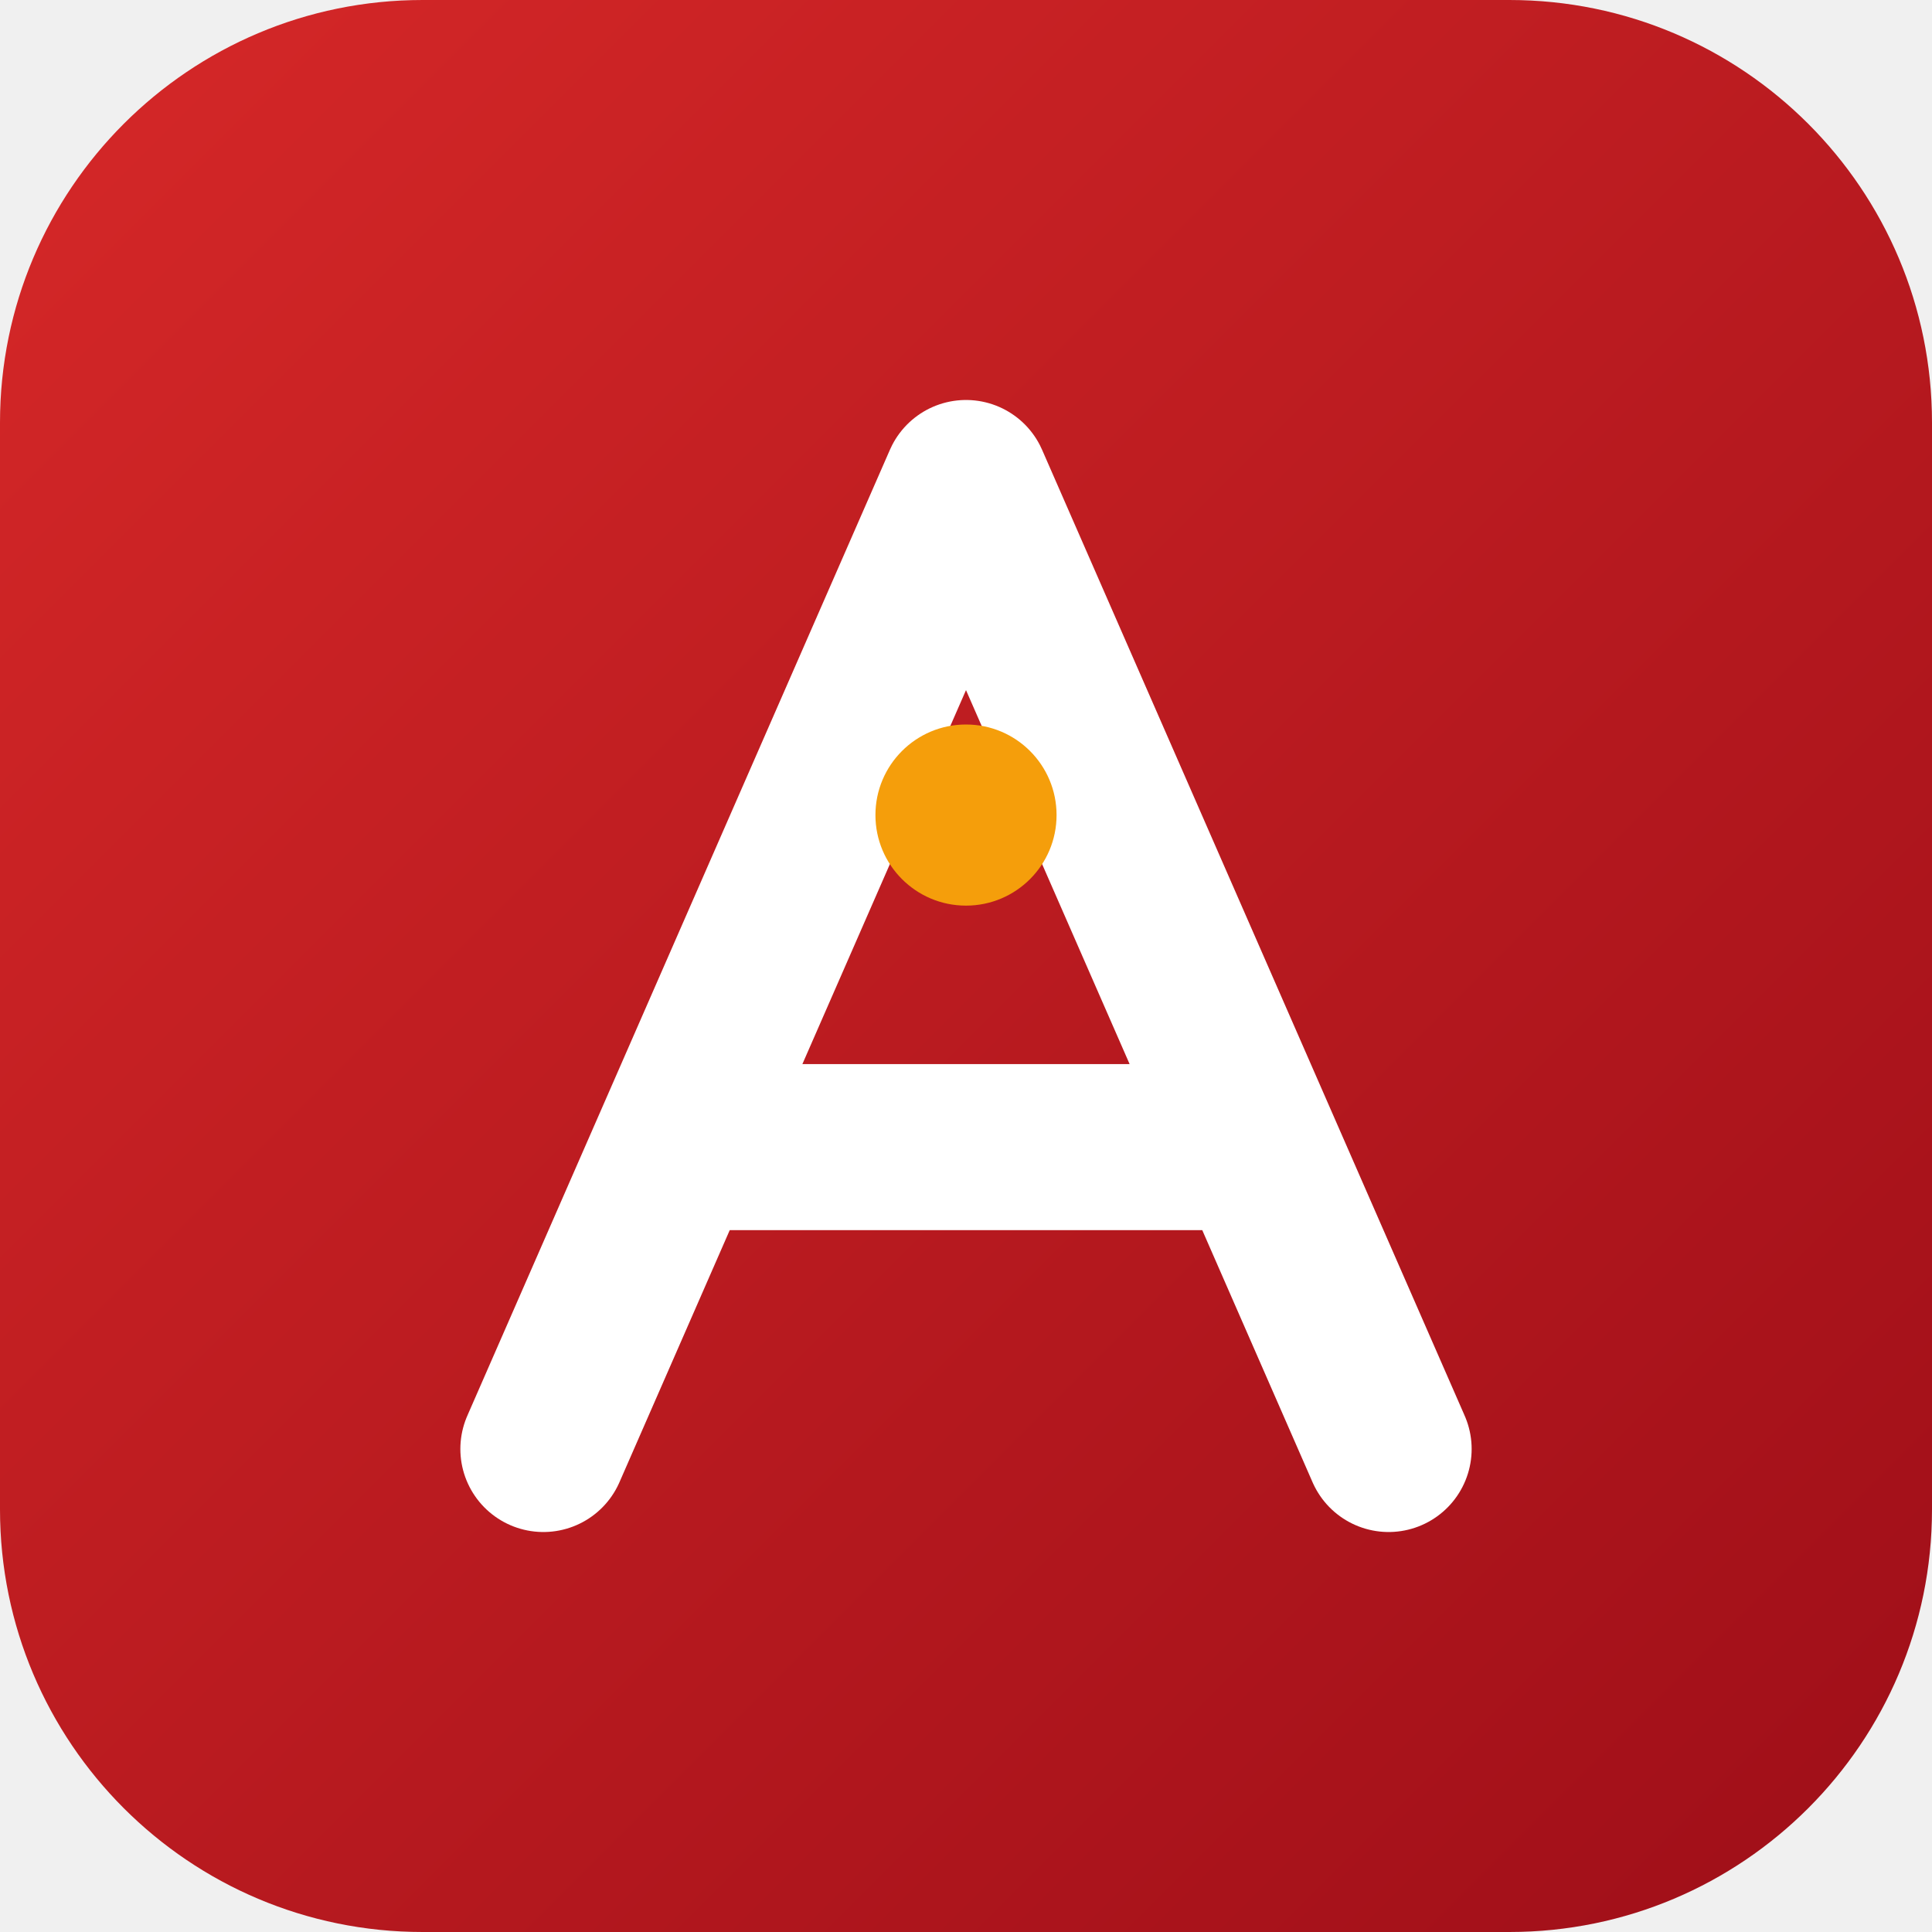
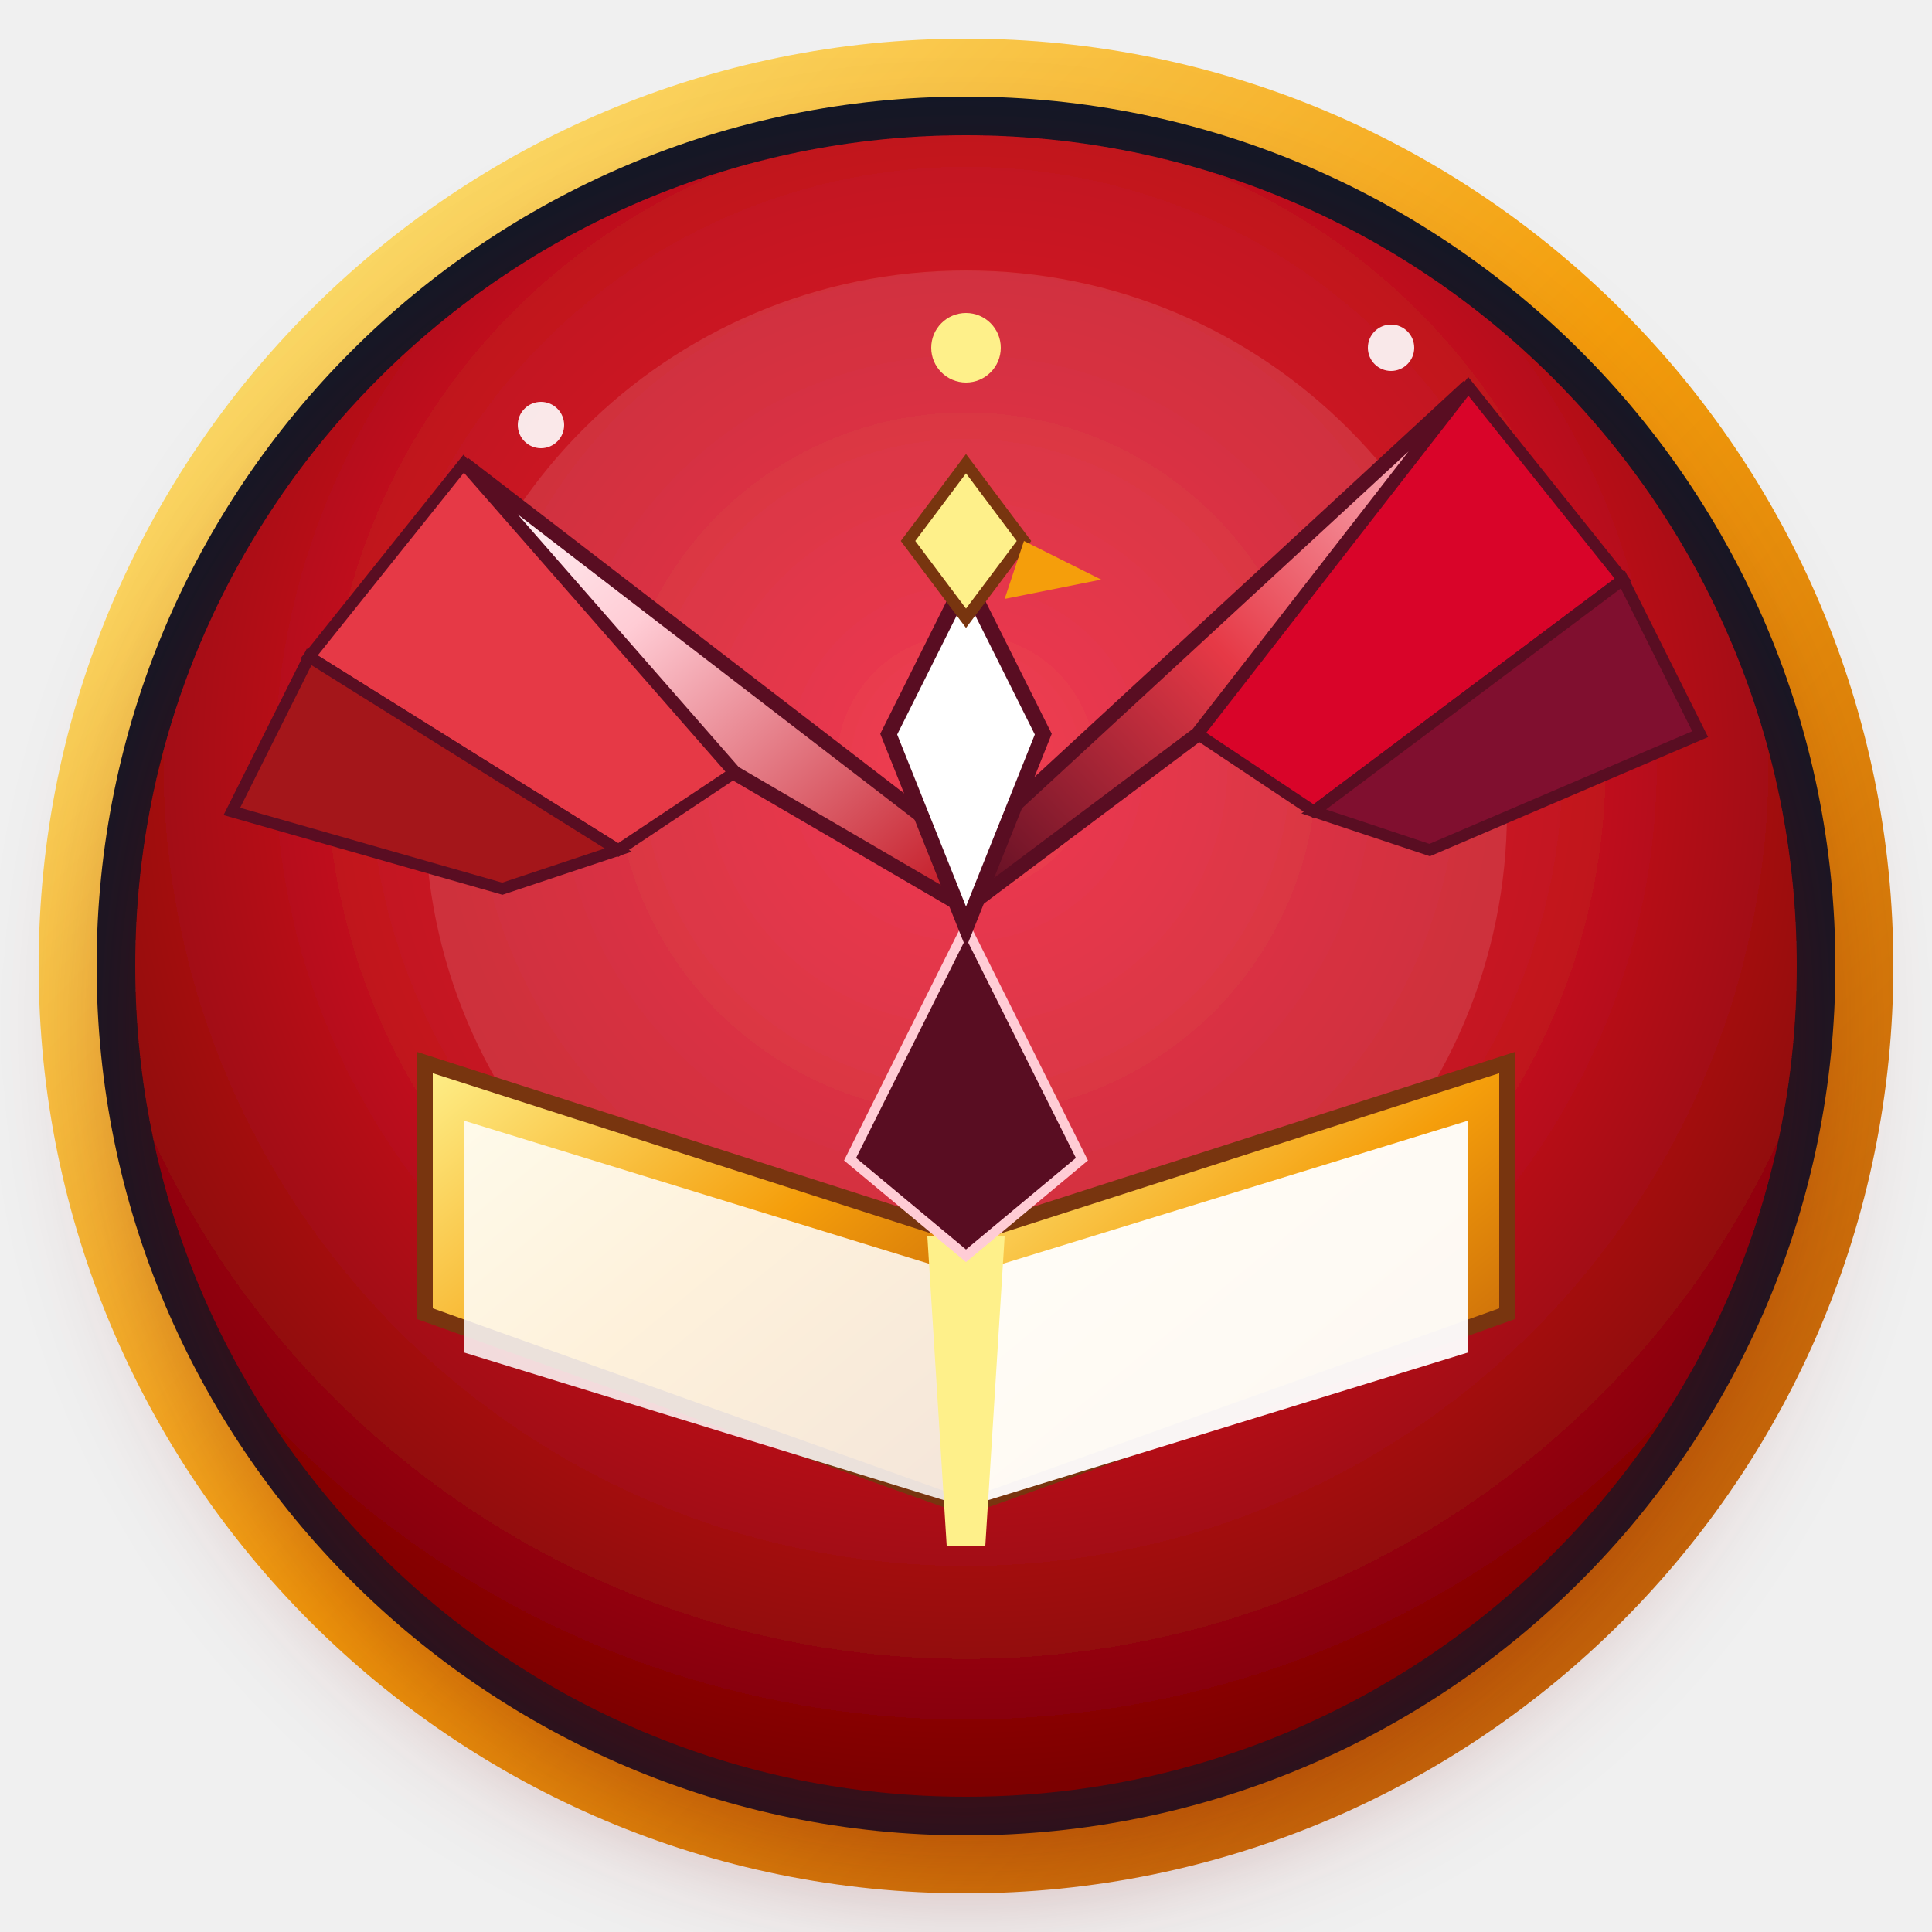
- <svg xmlns="http://www.w3.org/2000/svg" viewBox="0 0 64 64" width="64" height="64">
+ <svg xmlns="http://www.w3.org/2000/svg" viewBox="0 0 100 100" width="100%" height="100%">
  <defs>
-     <linearGradient id="favGrad" x1="0%" y1="0%" x2="100%" y2="100%">
-       <stop offset="0%" stop-color="#d62828" />
-       <stop offset="100%" stop-color="#9e0e18" />
+     <radialGradient id="badgeRadial" cx="50%" cy="38%" r="62%">
+       <stop offset="0%" stop-color="#ef233c" />
+       <stop offset="60%" stop-color="#c1121e" />
+       <stop offset="100%" stop-color="#780000" />
+     </radialGradient>
+     <linearGradient id="goldPageGrad" x1="0%" y1="0%" x2="100%" y2="100%">
+       <stop offset="0%" stop-color="#fef08a" />
+       <stop offset="50%" stop-color="#f59e0b" />
+       <stop offset="100%" stop-color="#b45309" />
    </linearGradient>
+     <linearGradient id="wingLeft" x1="0%" y1="0%" x2="100%" y2="100%">
+       <stop offset="0%" stop-color="#ffffff" />
+       <stop offset="35%" stop-color="#ffccd5" />
+       <stop offset="100%" stop-color="#c1121e" />
+     </linearGradient>
+     <linearGradient id="wingRight" x1="100%" y1="0%" x2="0%" y2="100%">
+       <stop offset="0%" stop-color="#ffccd5" />
+       <stop offset="50%" stop-color="#e63946" />
+       <stop offset="100%" stop-color="#590d22" />
+     </linearGradient>
+     <filter id="crispShadow" x="-20%" y="-20%" width="140%" height="140%">
+       <feDropShadow dx="0" dy="3" stdDeviation="3.5" flood-color="#780000" flood-opacity="0.45" />
+     </filter>
  </defs>
-   <rect width="64" height="64" rx="14" fill="url(#favGrad)" />
-   <path d="M 18 48 L 32 16 L 46 48 M 23 38 L 41 38" stroke="#ffffff" stroke-width="5.5" stroke-linecap="round" stroke-linejoin="round" fill="none" />
-   <circle cx="32" cy="27" r="3" fill="#f59e0b" />
+   <circle cx="50" cy="50" r="48" fill="url(#goldPageGrad)" />
+   <circle cx="50" cy="50" r="45" fill="#111827" />
+   <circle cx="50" cy="50" r="43" fill="url(#badgeRadial)" filter="url(#crispShadow)" />
+   <circle cx="50" cy="42" r="28" fill="#ffffff" opacity="0.12" />
+   <g id="magazine-pages">
+     <path d="M 50 78 L 22 68 L 22 55 L 50 64 Z" fill="url(#goldPageGrad)" stroke="#78350f" stroke-width="0.8" />
+     <path d="M 50 78 L 24 70 L 24 58 L 50 66 Z" fill="#ffffff" opacity="0.85" />
+     <path d="M 50 78 L 78 68 L 78 55 L 50 64 Z" fill="url(#goldPageGrad)" stroke="#78350f" stroke-width="0.8" />
+     <path d="M 50 78 L 76 70 L 76 58 L 50 66 Z" fill="#ffffff" opacity="0.95" />
+     <polygon points="48,64 52,64 51,80 49,80" fill="#fef08a" />
+   </g>
+   <g id="soaring-falcon">
+     <polygon points="50,44 24,24 38,40 50,47" fill="url(#wingLeft)" stroke="#590d22" stroke-width="0.75" />
+     <polygon points="24,24 16,34 32,44 38,40" fill="#e63946" stroke="#590d22" stroke-width="0.6" />
+     <polygon points="16,34 12,42 26,46 32,44" fill="#a4161a" stroke="#590d22" stroke-width="0.6" />
+     <polygon points="50,44 76,20 62,38 50,47" fill="url(#wingRight)" stroke="#590d22" stroke-width="0.75" />
+     <polygon points="76,20 84,30 68,42 62,38" fill="#d90429" stroke="#590d22" stroke-width="0.6" />
+     <polygon points="84,30 88,38 74,44 68,42" fill="#800f2f" stroke="#590d22" stroke-width="0.6" />
+     <polygon points="50,48 44,60 50,65 56,60" fill="#590d22" stroke="#ffccd5" stroke-width="0.5" />
+     <polygon points="50,30 46,38 50,48 54,38" fill="#ffffff" stroke="#590d22" stroke-width="0.8" />
+     <polygon points="50,24 53,28 50,32 47,28" fill="#fef08a" stroke="#78350f" stroke-width="0.6" />
+     <polygon points="53,28 57,30 52,31" fill="#f59e0b" />
+   </g>
+   <circle cx="50" cy="18" r="1.8" fill="#fef08a" />
+   <circle cx="28" cy="22" r="1.2" fill="#ffffff" opacity="0.9" />
+   <circle cx="72" cy="18" r="1.2" fill="#ffffff" opacity="0.9" />
</svg>
